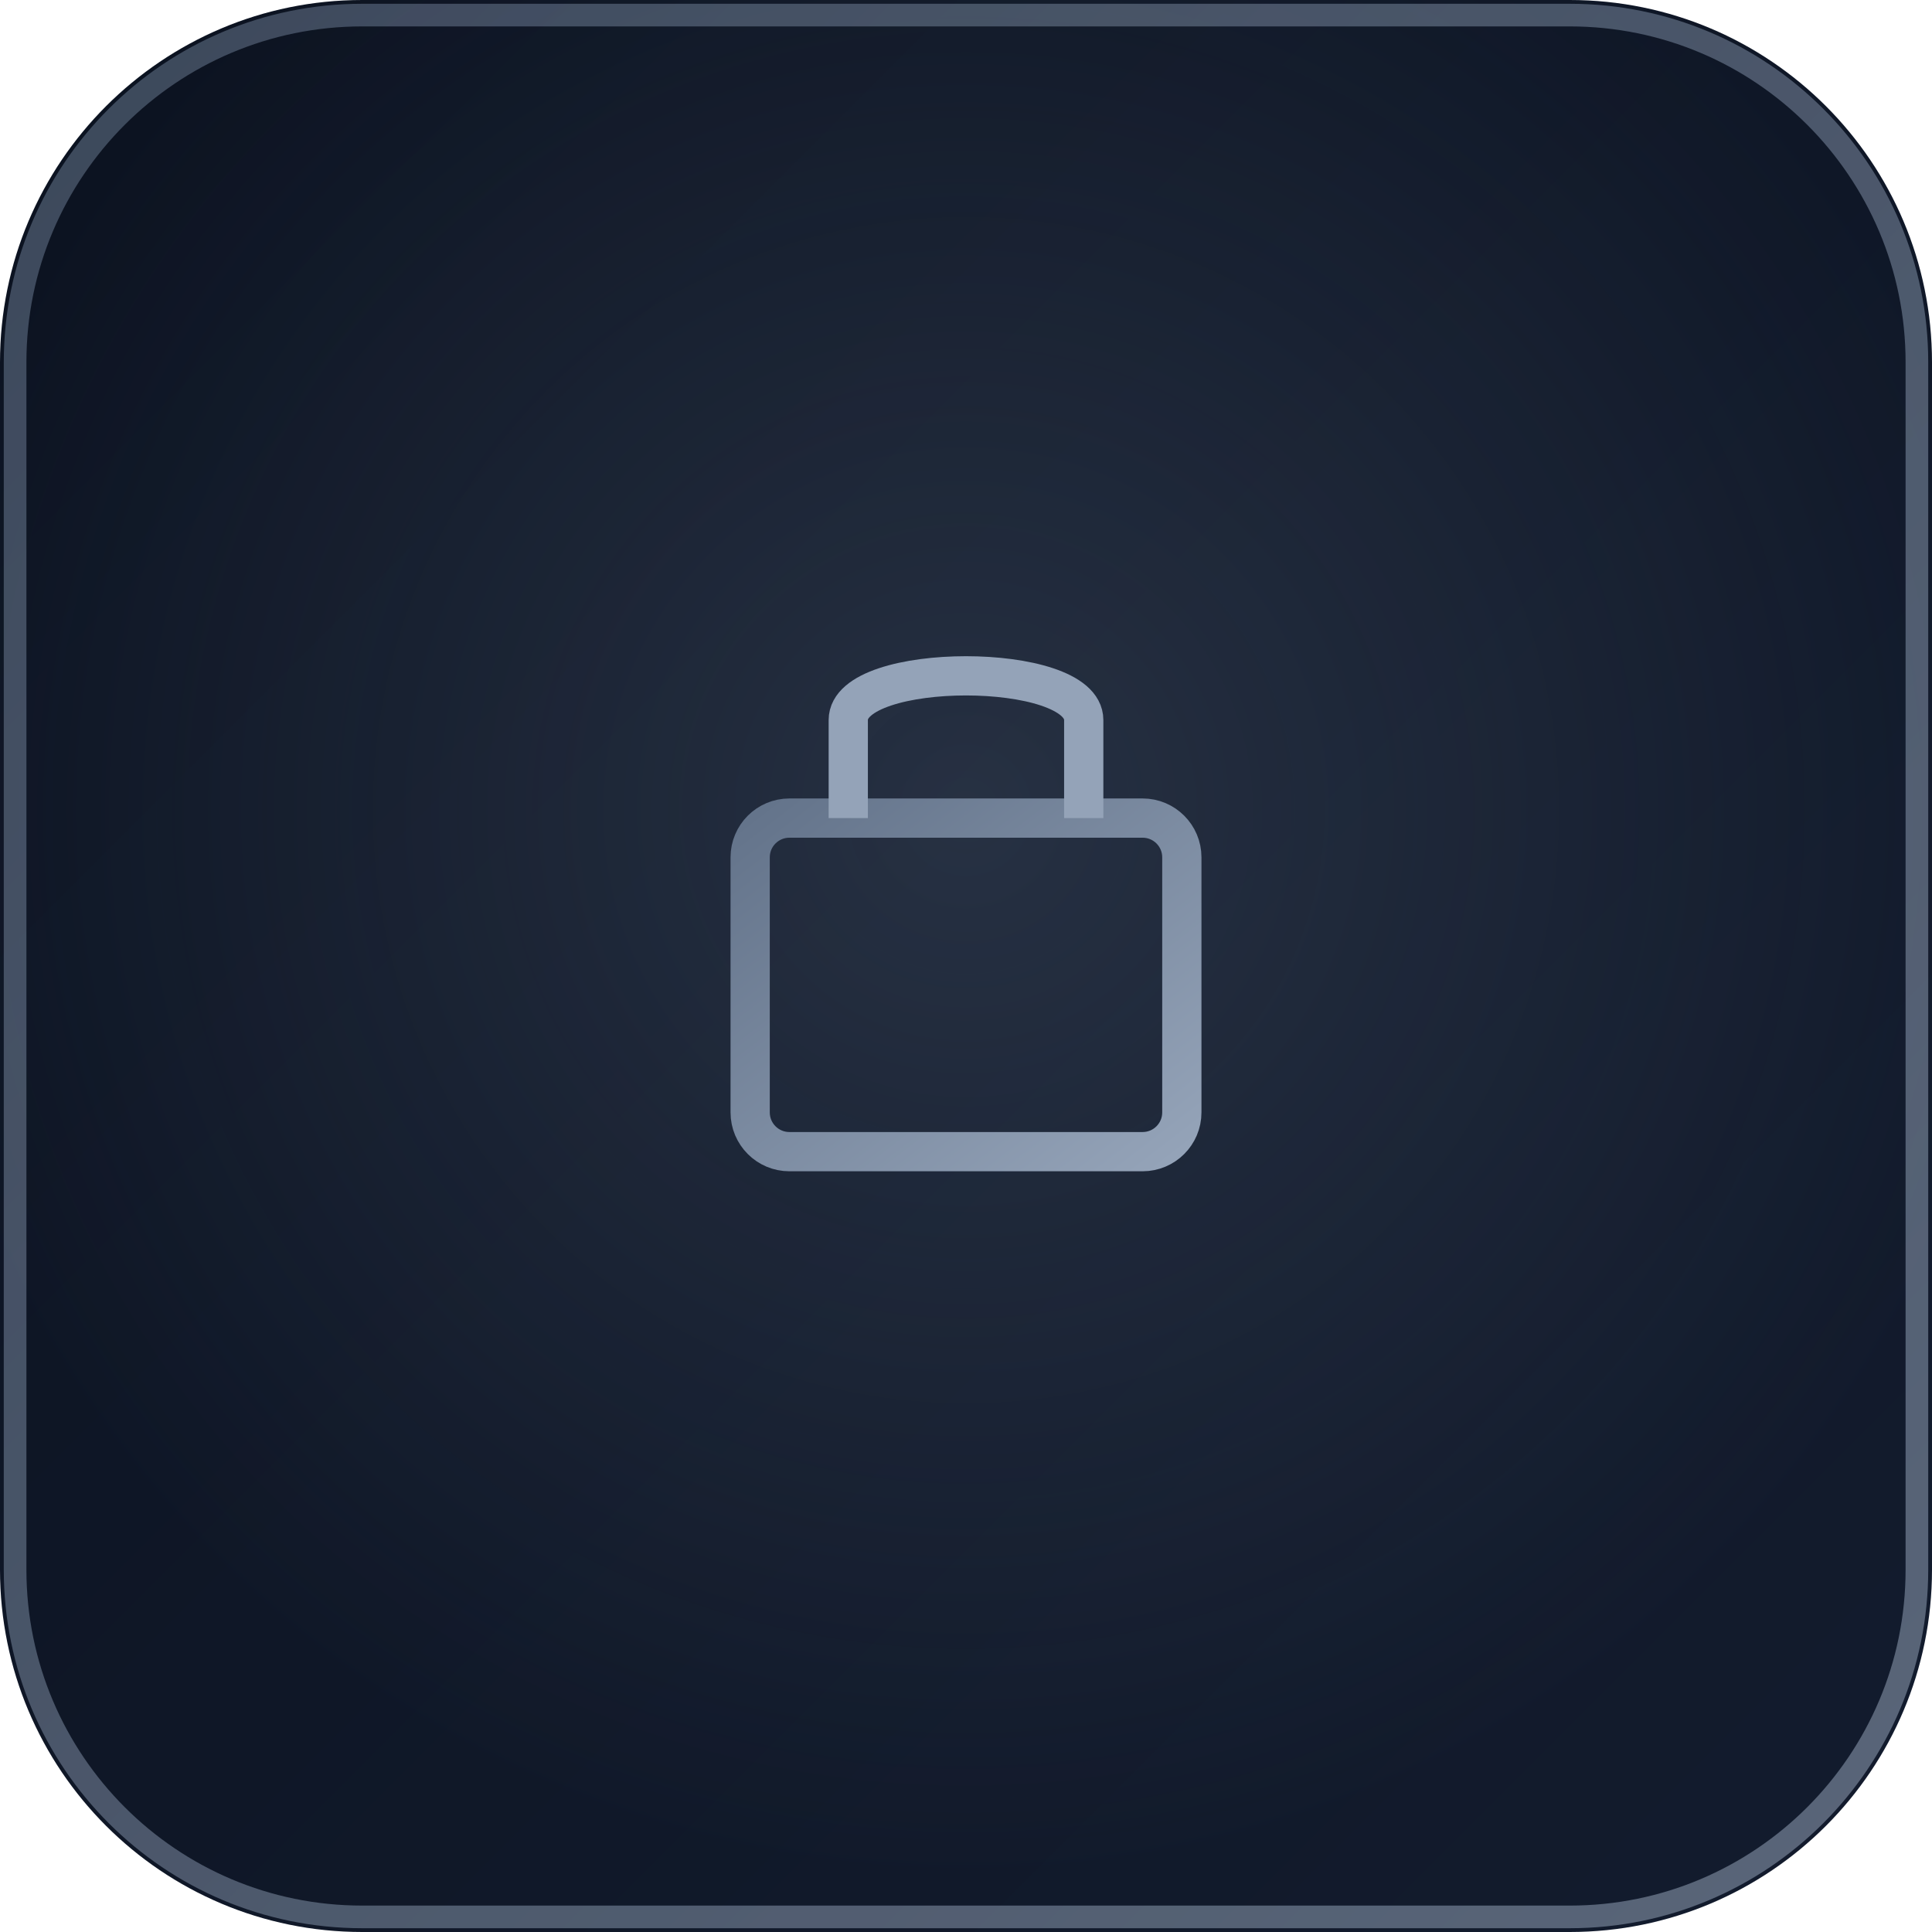
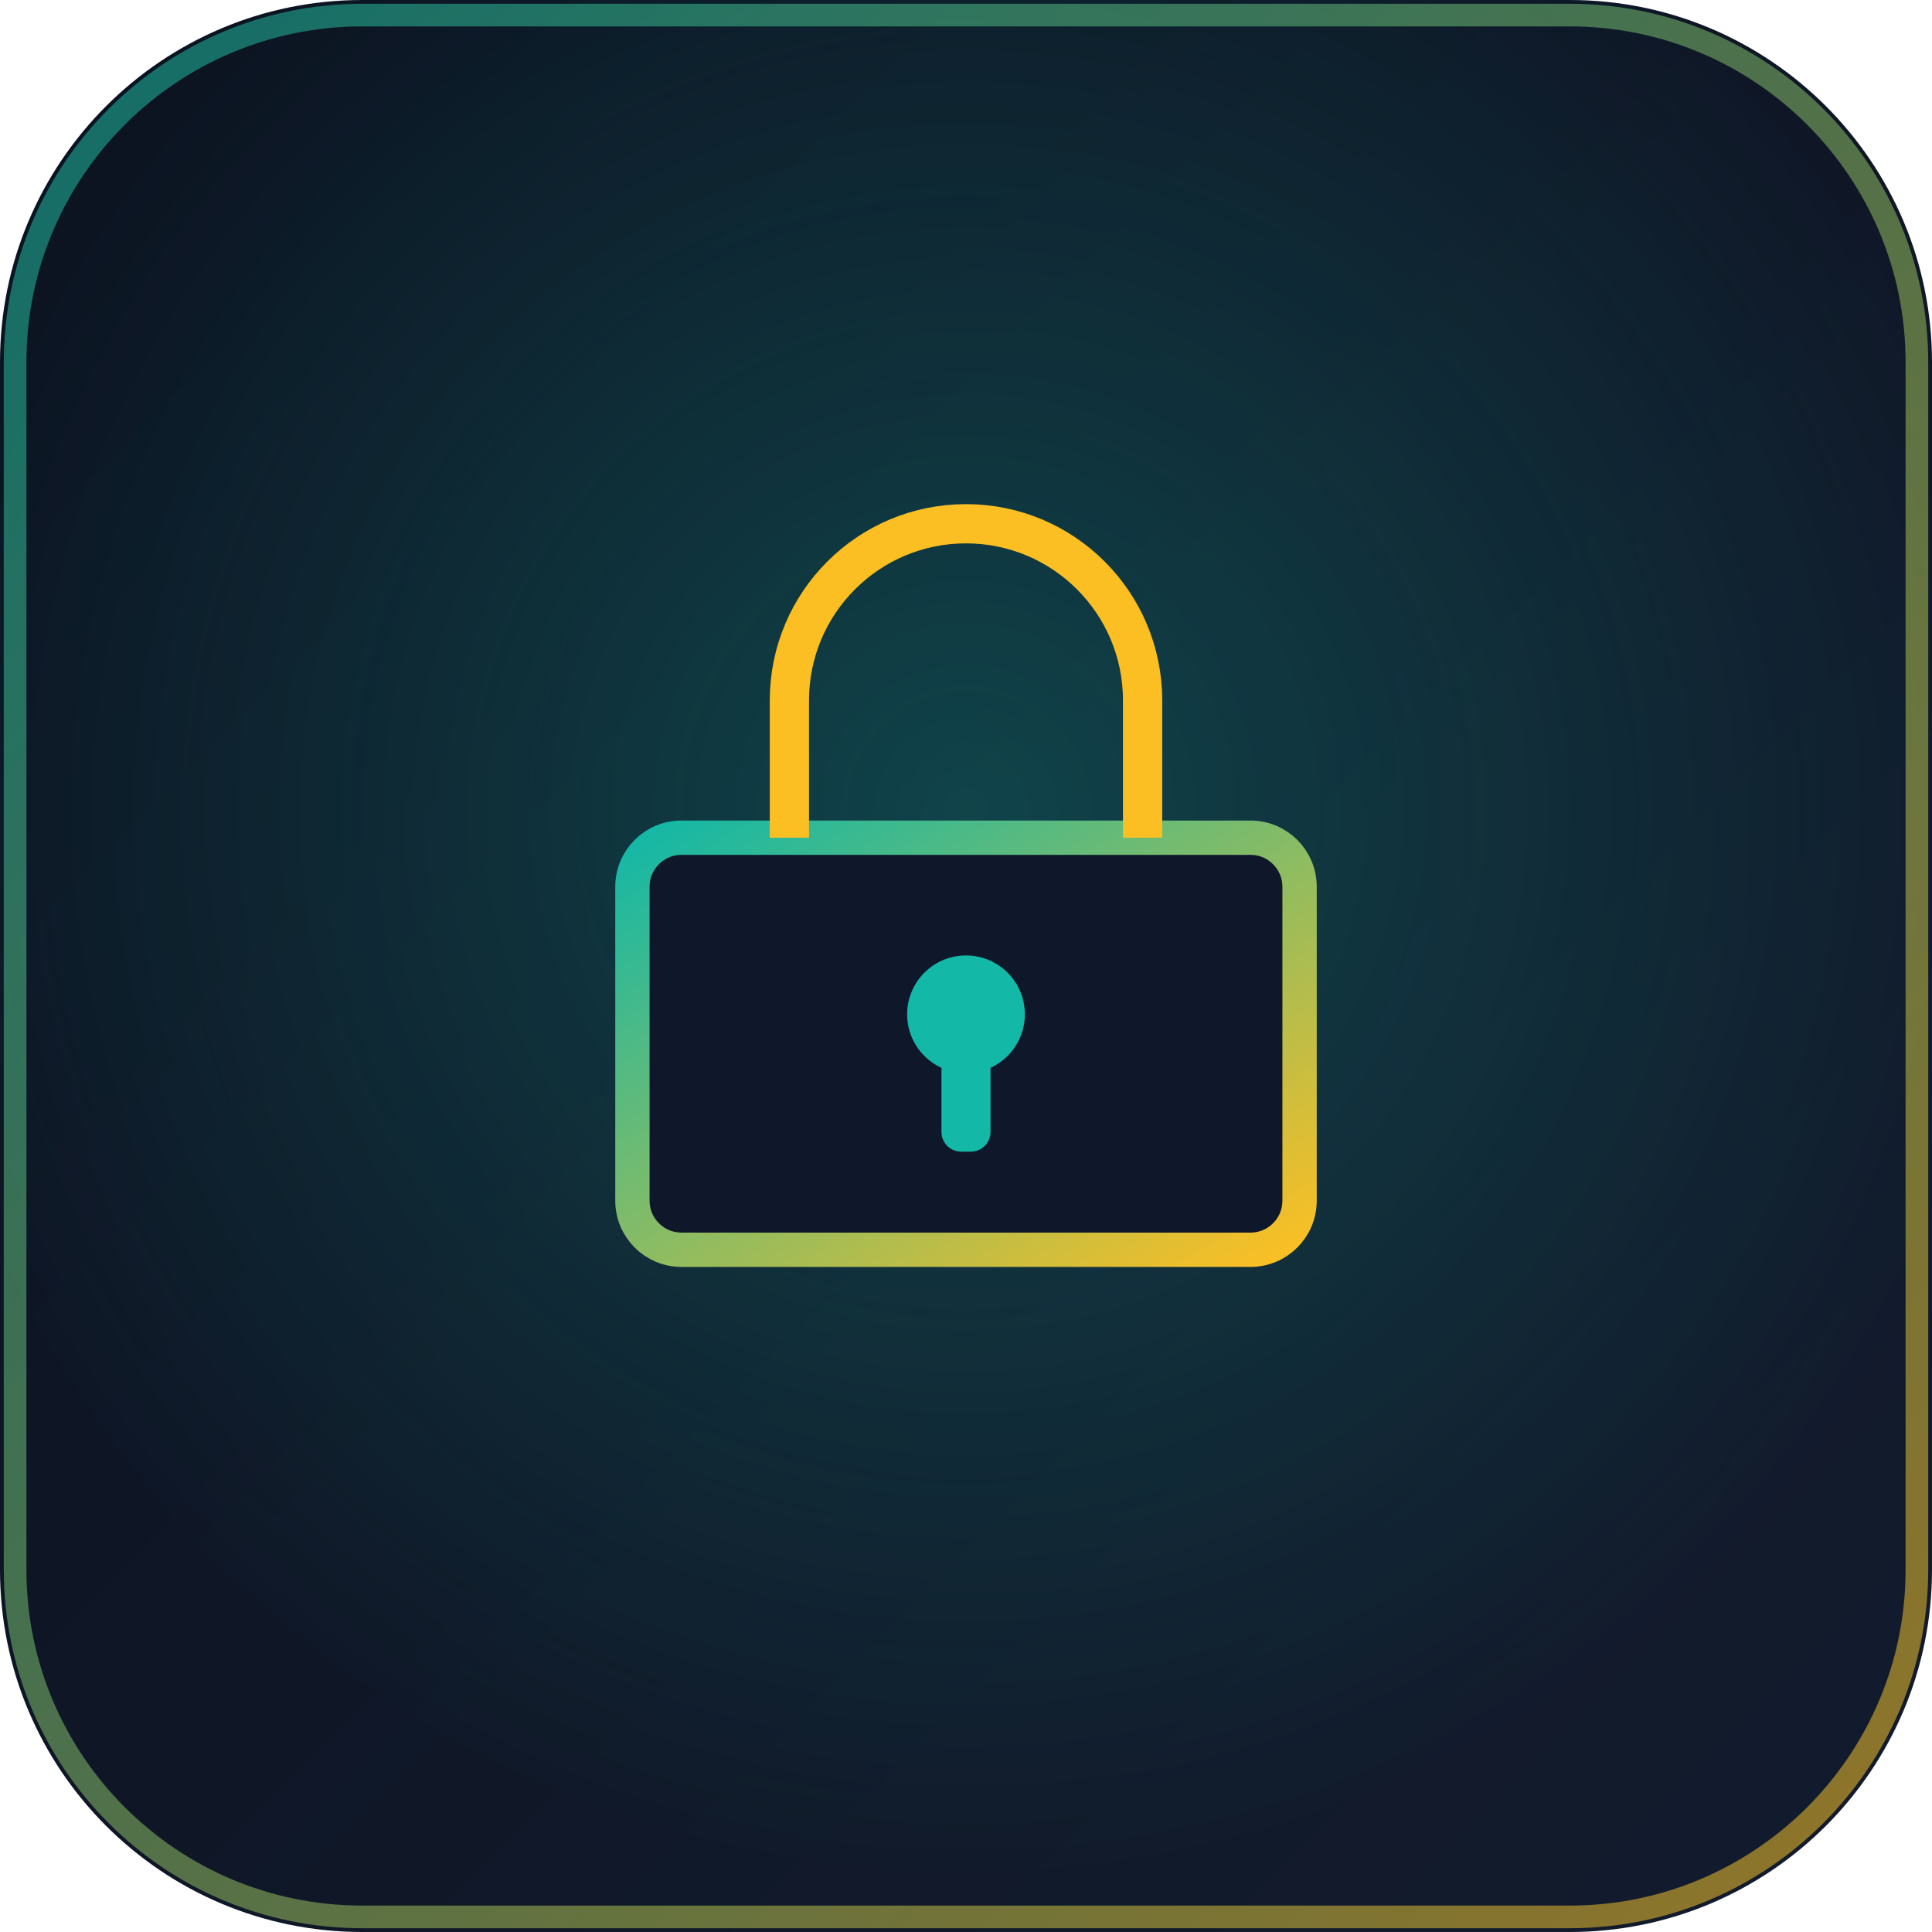
<svg xmlns="http://www.w3.org/2000/svg" viewBox="0 0 512 512" width="512" height="512" role="img" aria-label="PrivateStorage">
  <defs>
    <linearGradient id="fondo" x1="0" y1="0" x2="1" y2="1">
      <stop offset="0%" stop-color="#0B1220" />
      <stop offset="100%" stop-color="#131C2E" />
    </linearGradient>
    <linearGradient id="acG" x1="0" y1="0" x2="1" y2="1">
-       <stop offset="0%" stop-color="#64748B" />
-       <stop offset="100%" stop-color="#94A3B8" />
+       <stop offset="0%" stop-color="#14B8A6" />
+       <stop offset="100%" stop-color="#FBBF24" />
    </linearGradient>
    <radialGradient id="halo" cx="50%" cy="42%" r="55%">
-       <stop offset="0%" stop-color="#64748B" stop-opacity="0.28" />
-       <stop offset="100%" stop-color="#64748B" stop-opacity="0" />
+       <stop offset="0%" stop-color="#14B8A6" stop-opacity="0.28" />
+       <stop offset="100%" stop-color="#14B8A6" stop-opacity="0" />
    </radialGradient>
  </defs>
  <rect width="512" height="512" rx="96" fill="url(#fondo)" />
  <rect width="512" height="512" rx="96" fill="url(#halo)" />
  <rect x="4" y="4" width="504" height="504" rx="92" fill="none" stroke="url(#acG)" stroke-width="6" opacity="0.55" />
  <g transform="translate(256,248) scale(2.6)">
-     <rect x="-22" y="-12" width="44" height="34" rx="4" fill="none" stroke="url(#acG)" stroke-width="4" />
-     <path d="M-12,-12 L-12,-22 C-12,-28 12,-28 12,-22 L12,-12" stroke="#94A3B8" stroke-width="4" fill="none" />
+     <rect x="-34" y="-10" width="68" height="42" rx="5" fill="#0F172A" stroke="url(#acG)" stroke-width="3.5" />
+     <path d="M -18 -10 L -18 -24 A 18 18 0 0 1 18 -24 L 18 -10" fill="none" stroke="#FBBF24" stroke-width="4" />
+     <circle cx="0" cy="8" r="6" fill="#14B8A6" />
+     <rect x="-2.5" y="8" width="5" height="14" rx="2" fill="#14B8A6" />
  </g>
</svg>
